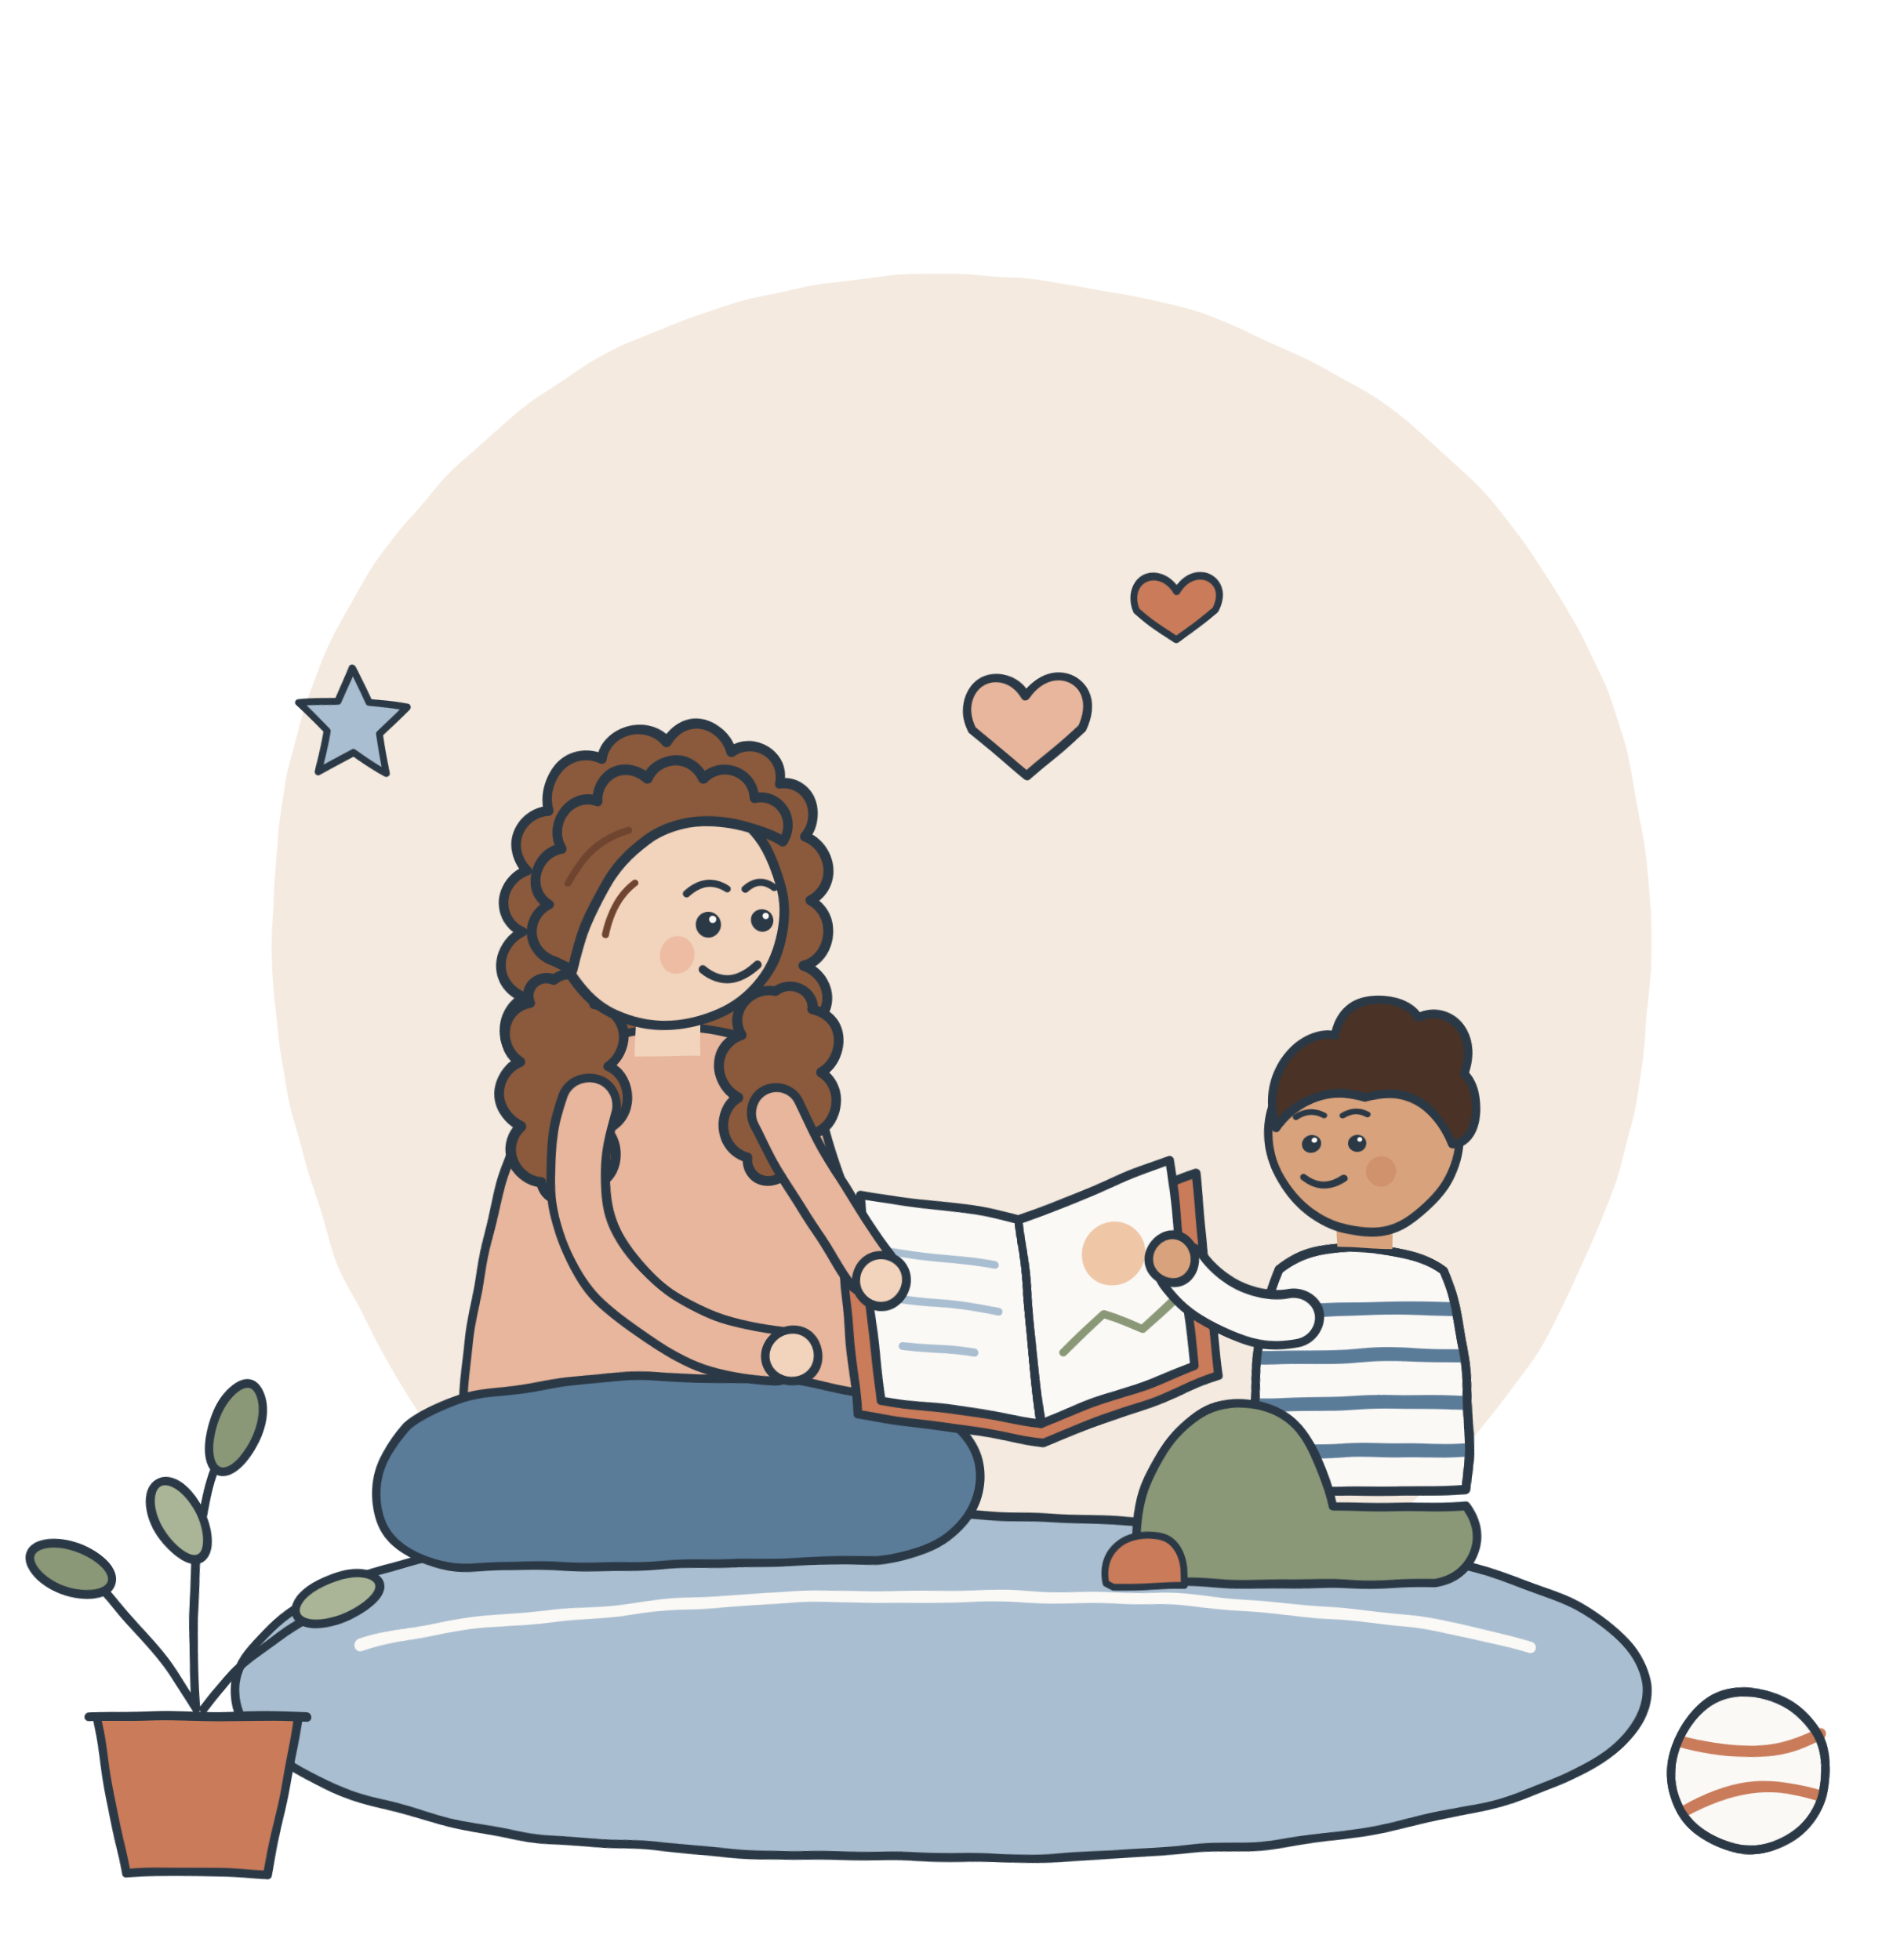
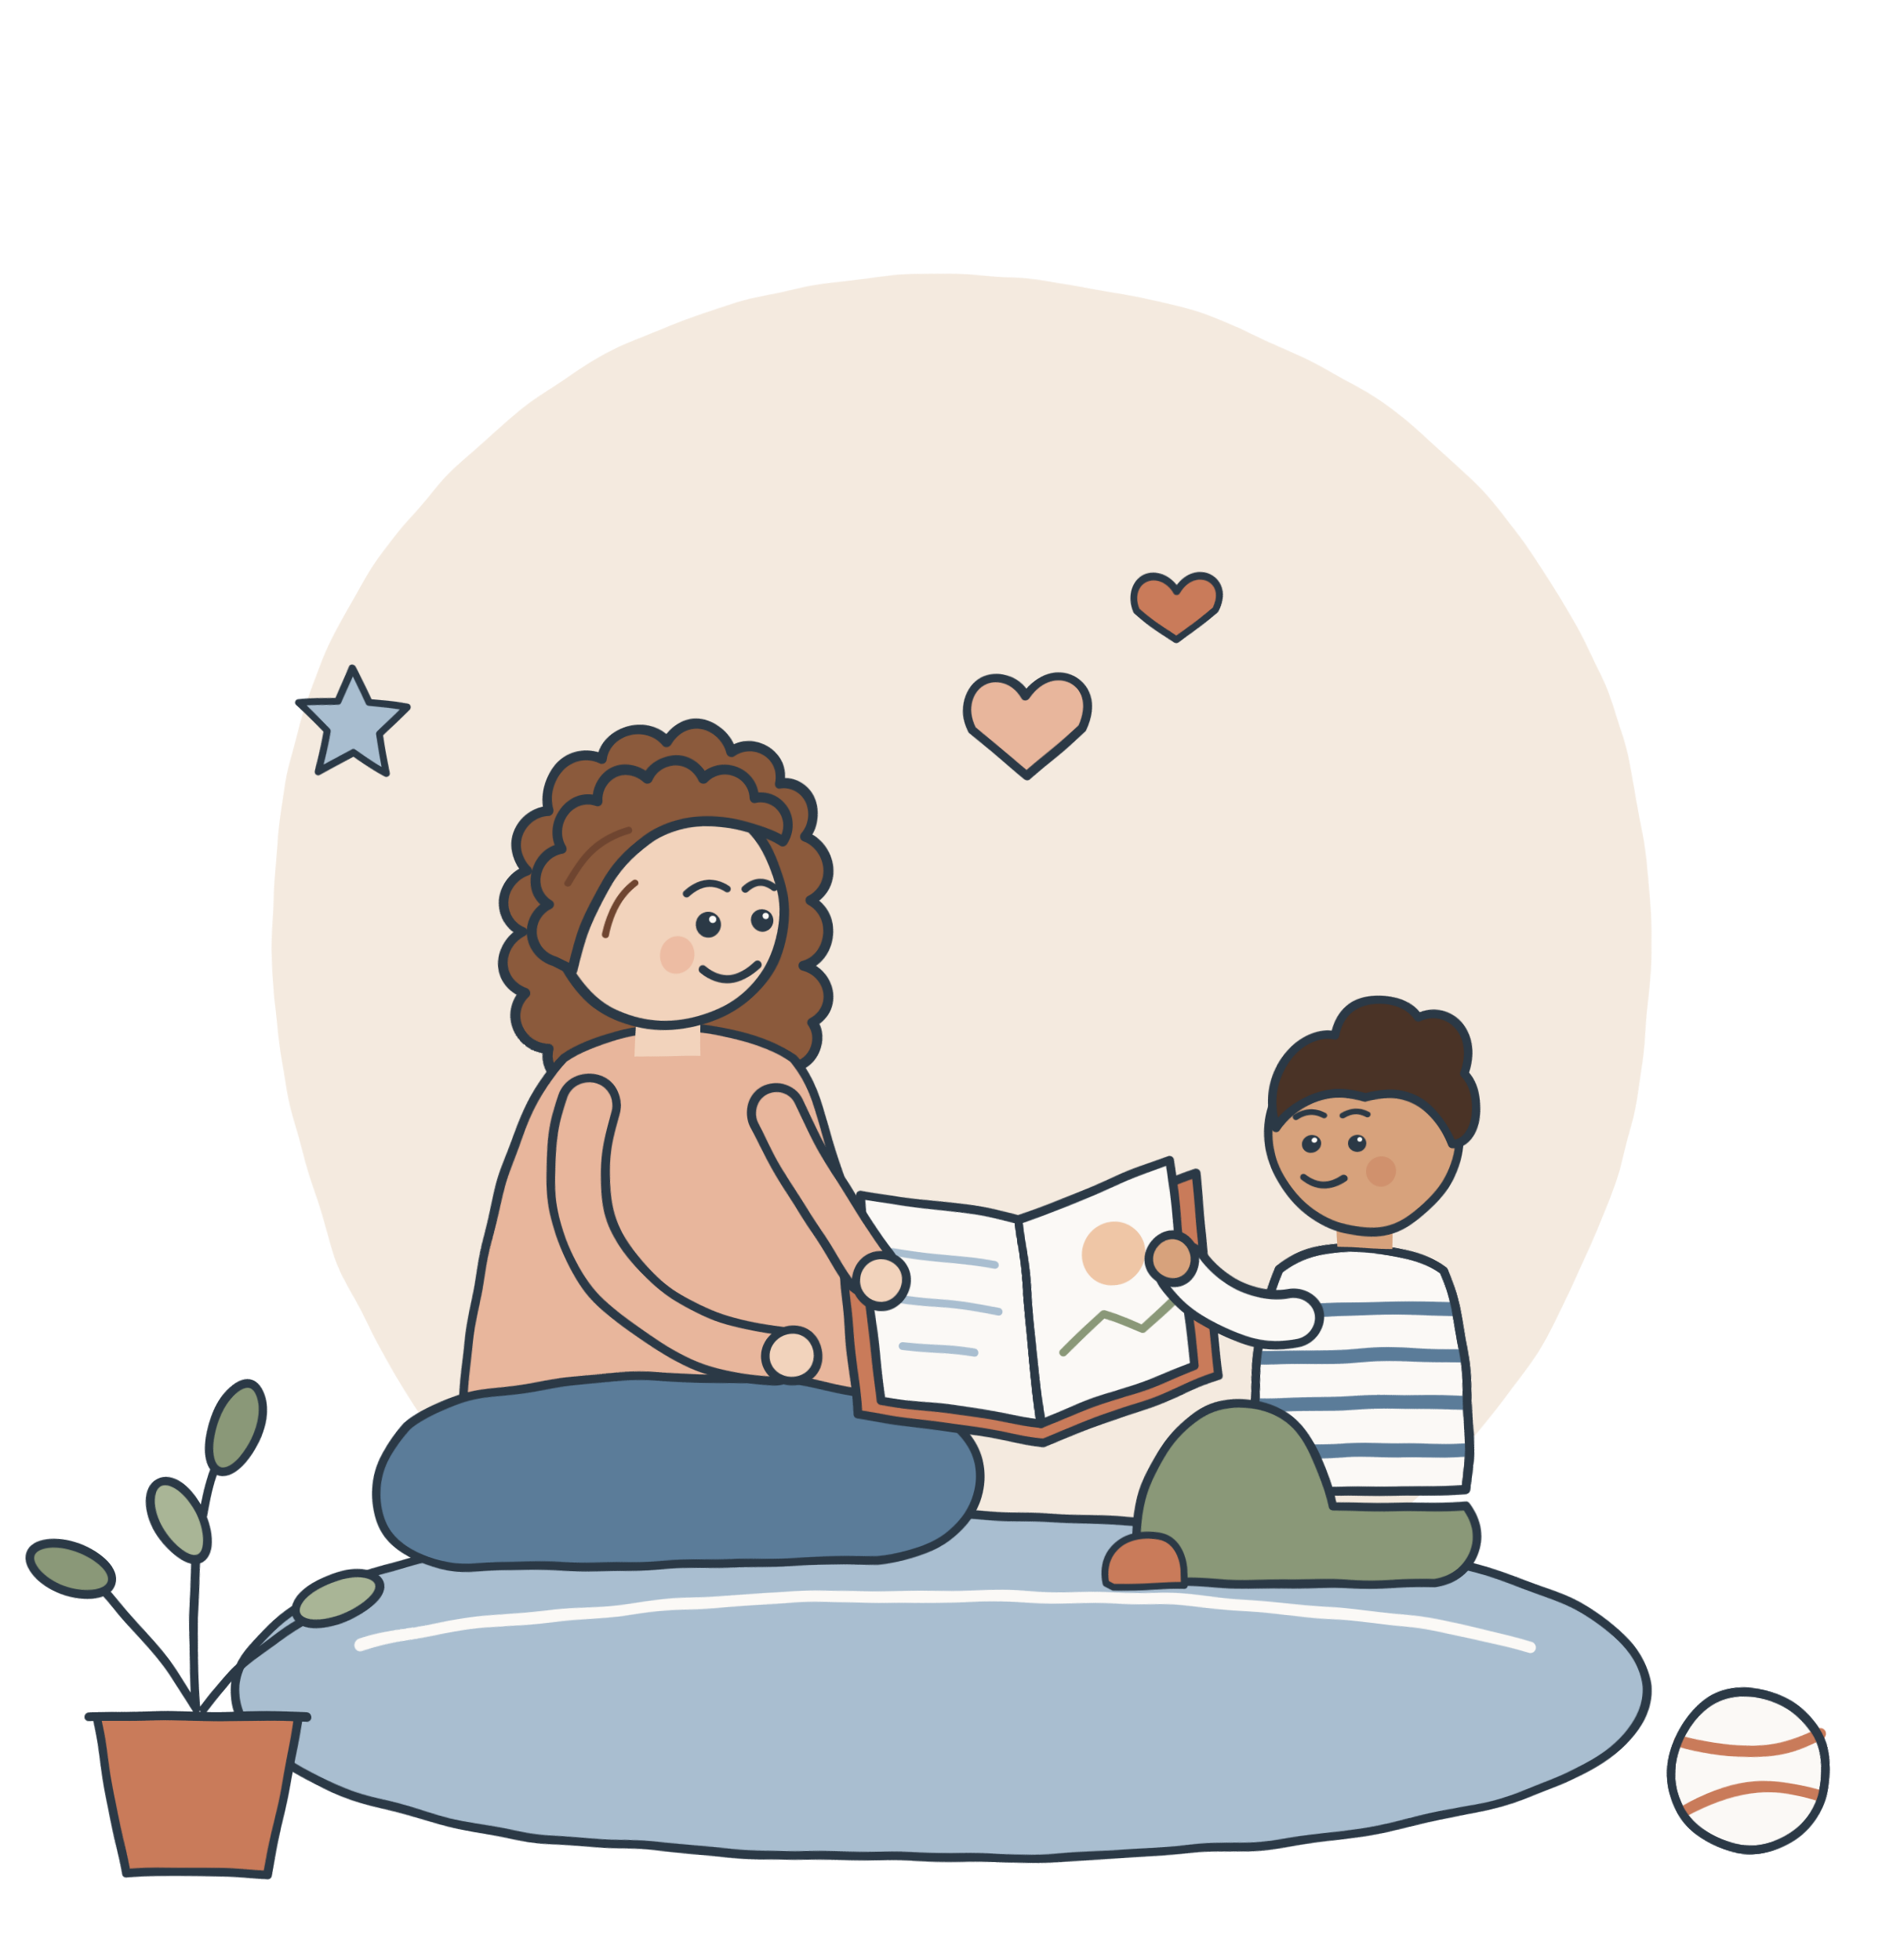
<svg xmlns="http://www.w3.org/2000/svg" viewBox="0 0 480 500" fill="none" stroke="#2B3946" stroke-width="2.2" stroke-linecap="round" stroke-linejoin="round">
  <defs>
    <filter id="hand" x="-2%" y="-2%" width="104%" height="104%">
      <feTurbulence type="fractalNoise" baseFrequency="0.035" numOctaves="2" seed="9" />
      <feDisplacementMap in="SourceGraphic" scale="2.4" xChannelSelector="R" yChannelSelector="G" />
    </filter>
    <clipPath id="reading-shirt">
      <path d="M326 324C336 316 358 316 368 324C374 340 376 362 374 380H320C318 362 320 340 326 324Z" />
    </clipPath>
  </defs>
  <g filter="url(#hand)">
    <path d="M70 250C60 140 150 64 252 70 360 76 432 156 420 262 410 360 330 432 236 430 140 428 78 352 70 250Z" fill="#F4EADF" stroke="none" />
    <path d="M262 178c-6-10-20-4-14 8l14 12 14-12c6-12-8-18-14-8z" fill="#E8B69C" />
    <path d="M300 150c-4-7-14-3-10 5l10 8 10-8c4-8-6-12-10-5z" fill="#C97B5A" stroke-width="1.8" />
    <path d="M90 170l4 9 10 1-7 7 2 10-9-5-9 5 2-10-7-7 10-1z" fill="#A9BED0" stroke-width="1.8" />
    <path d="M60 430C64 398 150 384 240 386S416 398 420 430C422 460 340 474 240 474S58 462 60 430Z" fill="#A9BED0" />
    <path d="M92 420C150 404 330 402 390 420" stroke="#FBF9F6" stroke-width="3" />
    <g transform="translate(170 232) scale(1.15) translate(-238 -346)">
-       <path d="M238 309A7.6 7.6 0 0 1 252 311A7.0 7.0 0 0 1 263 318A7.2 7.2 0 0 1 269 330A7.6 7.6 0 0 1 270 344A7.6 7.6 0 0 1 268 358A7.6 7.6 0 0 1 269 372A7.6 7.6 0 0 1 267 386A7.0 7.0 0 0 1 260 397A6.8 6.8 0 0 1 249 403A7.0 7.0 0 0 1 236 404A7.1 7.1 0 0 1 223 402A6.9 6.9 0 0 1 213 394A7.5 7.5 0 0 1 208 381A8.1 8.1 0 0 1 207 366A8.1 8.1 0 0 1 206 351A7.6 7.6 0 0 1 207 337A7.5 7.5 0 0 1 212 324A8.8 8.8 0 0 1 224 313A7.9 7.9 0 0 1 238 309Z" fill="#8B5A3C" />
+       <path d="M238 309A7.6 7.6 0 0 1 252 311A7.0 7.0 0 0 1 263 318A7.2 7.2 0 0 1 269 330A7.6 7.6 0 0 1 270 344A7.6 7.6 0 0 1 268 358A7.1 7.1 0 0 1 270 371A6.6 6.6 0 0 1 263 381A7.3 7.3 0 0 1 250 385A7.6 7.6 0 0 1 236 386A7.6 7.6 0 0 1 222 384A6.6 6.6 0 0 1 212 377A7.0 7.0 0 0 1 207 365A7.6 7.6 0 0 1 206 351A7.6 7.6 0 0 1 207 337A7.5 7.5 0 0 1 212 324A8.8 8.8 0 0 1 224 313A7.9 7.9 0 0 1 238 309Z" fill="#8B5A3C" />
    </g>
    <path d="M144 270C158 260 188 260 202 270C214 284 220 324 222 364H118C120 324 130 284 144 270Z" fill="#E8B69C" />
    <path d="M162 252h17v18h-17z" fill="#F2D3BC" stroke="none" />
    <path d="M104 364C122 348 218 346 244 364C258 378 246 396 224 398L120 400C98 400 88 382 104 364Z" fill="#5B7C99" />
    <g transform="translate(170 232) scale(1.15) translate(-238 -346)">
-       <path d="M213 362A5.6 5.6 0 0 1 222 367A7.7 7.7 0 0 1 225 381A7.6 7.6 0 0 1 224 395A7.5 7.5 0 0 1 219 408A5.0 5.0 0 0 1 210 406A6.8 6.8 0 0 1 206 394A7.6 7.6 0 0 1 206 380A7.1 7.1 0 0 1 208 367A3.8 3.8 0 0 1 213 362Z" fill="#8B5A3C" />
-       <path d="M262 364A4.8 4.8 0 0 1 270 368A7.6 7.6 0 0 1 272 382A7.6 7.6 0 0 1 270 396A5.8 5.8 0 0 1 264 405A4.8 4.8 0 0 1 256 401A7.1 7.1 0 0 1 254 388A7.6 7.6 0 0 1 255 374A6.6 6.6 0 0 1 262 364Z" fill="#8B5A3C" />
      <circle cx="238" cy="346" r="26" fill="#F2D3BC" />
      <path d="M213 358A7.0 7.0 0 0 1 212 345A7.2 7.2 0 0 1 215 332A6.9 6.9 0 0 1 223 322A6.5 6.5 0 0 1 234 317A6.5 6.5 0 0 1 246 317A6.3 6.3 0 0 1 257 321A6.6 6.6 0 0 1 264 331C256 326 242 324 234 330S220 345 217 360Z" fill="#8B5A3C" />
      <path d="M216 340c3-6 8-10 14-12M224 352c1-5 3-9 7-12" stroke="#6F4530" stroke-width="1.5" />
      <path d="M242.5 342.5q4.5-4 9-1M255.5 341.5q3.2-3 6.4-.4" stroke-width="1.6" />
      <circle cx="247" cy="349.5" r="2.8" fill="#2B3946" stroke="none" />
      <circle cx="259" cy="348.5" r="2.5" fill="#2B3946" stroke="none" />
      <circle cx="248" cy="348.4" r=".8" fill="#FBF9F6" stroke="none" />
      <circle cx="259.8" cy="347.5" r=".7" fill="#FBF9F6" stroke="none" />
      <path d="M246 359q6 4.5 12-1" stroke-width="1.8" />
      <circle cx="240" cy="356" r="4" fill="#E9A98E" stroke="none" opacity=".55" />
    </g>
    <path d="M150 282C140 312 156 340 198 346" stroke-width="16" />
    <path d="M150 282C140 312 156 340 198 346" stroke="#E8B69C" stroke-width="11.5" />
    <g transform="rotate(-6 262 330)">
      <path d="M216 304l46 12 46-12v52l-46 12-46-12z" fill="#C97B5A" />
      <path d="M222 300l40 11v52l-40-10z" fill="#FBF9F6" />
      <path d="M302 300l-40 11v52l40-10z" fill="#FBF9F6" />
      <path d="M262 311v52" />
      <path d="M229 316l25 6M229 328l25 6M229 340l18 4" stroke="#A9BED0" stroke-width="2" />
      <circle cx="285" cy="322" r="8" fill="#EFC6A6" stroke="none" />
      <path d="M270 346l11-9 9 5 9-7" stroke="#8A9878" stroke-width="2" />
    </g>
    <circle cx="202" cy="346" r="7" fill="#F2D3BC" />
    <path d="M198 284C208 302 214 314 222 324" stroke-width="15" />
    <path d="M198 284C208 302 214 314 222 324" stroke="#E8B69C" stroke-width="10.5" />
    <circle cx="225" cy="327" r="6.5" fill="#F2D3BC" />
    <path d="M326 324C336 316 358 316 368 324C374 340 376 362 374 380H320C318 362 320 340 326 324Z" fill="#FBF9F6" />
    <g clip-path="url(#reading-shirt)" stroke="#5B7C99" stroke-width="3.5">
      <path d="M314 334h66M314 346h66M314 358h66M314 370h66" />
    </g>
    <path d="M326 324C336 316 358 316 368 324C374 340 376 362 374 380H320C318 362 320 340 326 324Z" />
    <path d="M290 392C292 370 304 356 320 358C332 360 338 372 340 384H374C380 392 376 402 366 404H300C292 404 288 400 290 392Z" fill="#8A9878" />
    <path d="M282 404c-2-9 6-14 14-12 4 1 6 5 6 9v4h-18z" fill="#C97B5A" stroke-width="1.8" />
    <path d="M341 300h14v18h-14z" fill="#D7A27C" stroke="none" />
    <circle cx="348" cy="290" r="24" fill="#D7A27C" />
    <path d="M326 288C322 272 332 262 340 264C342 254 356 252 362 260C370 256 378 264 374 274C380 280 376 292 370 292C366 282 358 278 348 280C338 276 330 282 326 288Z" fill="#4A3326" />
    <path d="M331 285q3.5-2.6 7-.6M342.5 284.5q3-2 6 0" stroke-width="1.5" />
    <circle cx="335" cy="292" r="2.4" fill="#2B3946" stroke="none" />
    <circle cx="346" cy="292" r="2.2" fill="#2B3946" stroke="none" />
    <circle cx="335.7" cy="291" r=".7" fill="#FBF9F6" stroke="none" />
    <circle cx="346.6" cy="291" r=".6" fill="#FBF9F6" stroke="none" />
    <path d="M333 301q5 4 10 0" stroke-width="1.8" />
    <circle cx="352" cy="299" r="3.8" fill="#C9805E" stroke="none" opacity=".5" />
    <path d="M330 336C320 338 308 332 302 324" stroke-width="15" />
    <path d="M330 336C320 338 308 332 302 324" stroke="#FBF9F6" stroke-width="10.5" />
    <circle cx="299" cy="321" r="6" fill="#D7A27C" />
    <path d="M24 438l8 40h36l8-40z" fill="#C97B5A" />
    <path d="M22 438h56" stroke-width="2.4" />
    <path d="M50 436c-2-26 0-50 8-70M50 436c-10-16-22-30-30-36M52 436c10-14 22-22 34-26" />
    <ellipse cx="60" cy="364" rx="12" ry="6" transform="rotate(-70 60 364)" fill="#8A9878" />
    <ellipse cx="46" cy="388" rx="11" ry="5.5" transform="rotate(-120 46 388)" fill="#A9B596" />
    <ellipse cx="18" cy="400" rx="11" ry="5.5" transform="rotate(-160 18 400)" fill="#8A9878" />
    <ellipse cx="86" cy="408" rx="11" ry="5.5" transform="rotate(-20 86 408)" fill="#A9B596" />
    <circle cx="446" cy="452" r="20" fill="#FBF9F6" />
    <path d="M428 444c12 4 24 4 36-2M430 462c10-6 22-8 34-4" stroke="#C97B5A" stroke-width="3" />
    <circle cx="446" cy="452" r="20" />
  </g>
</svg>
